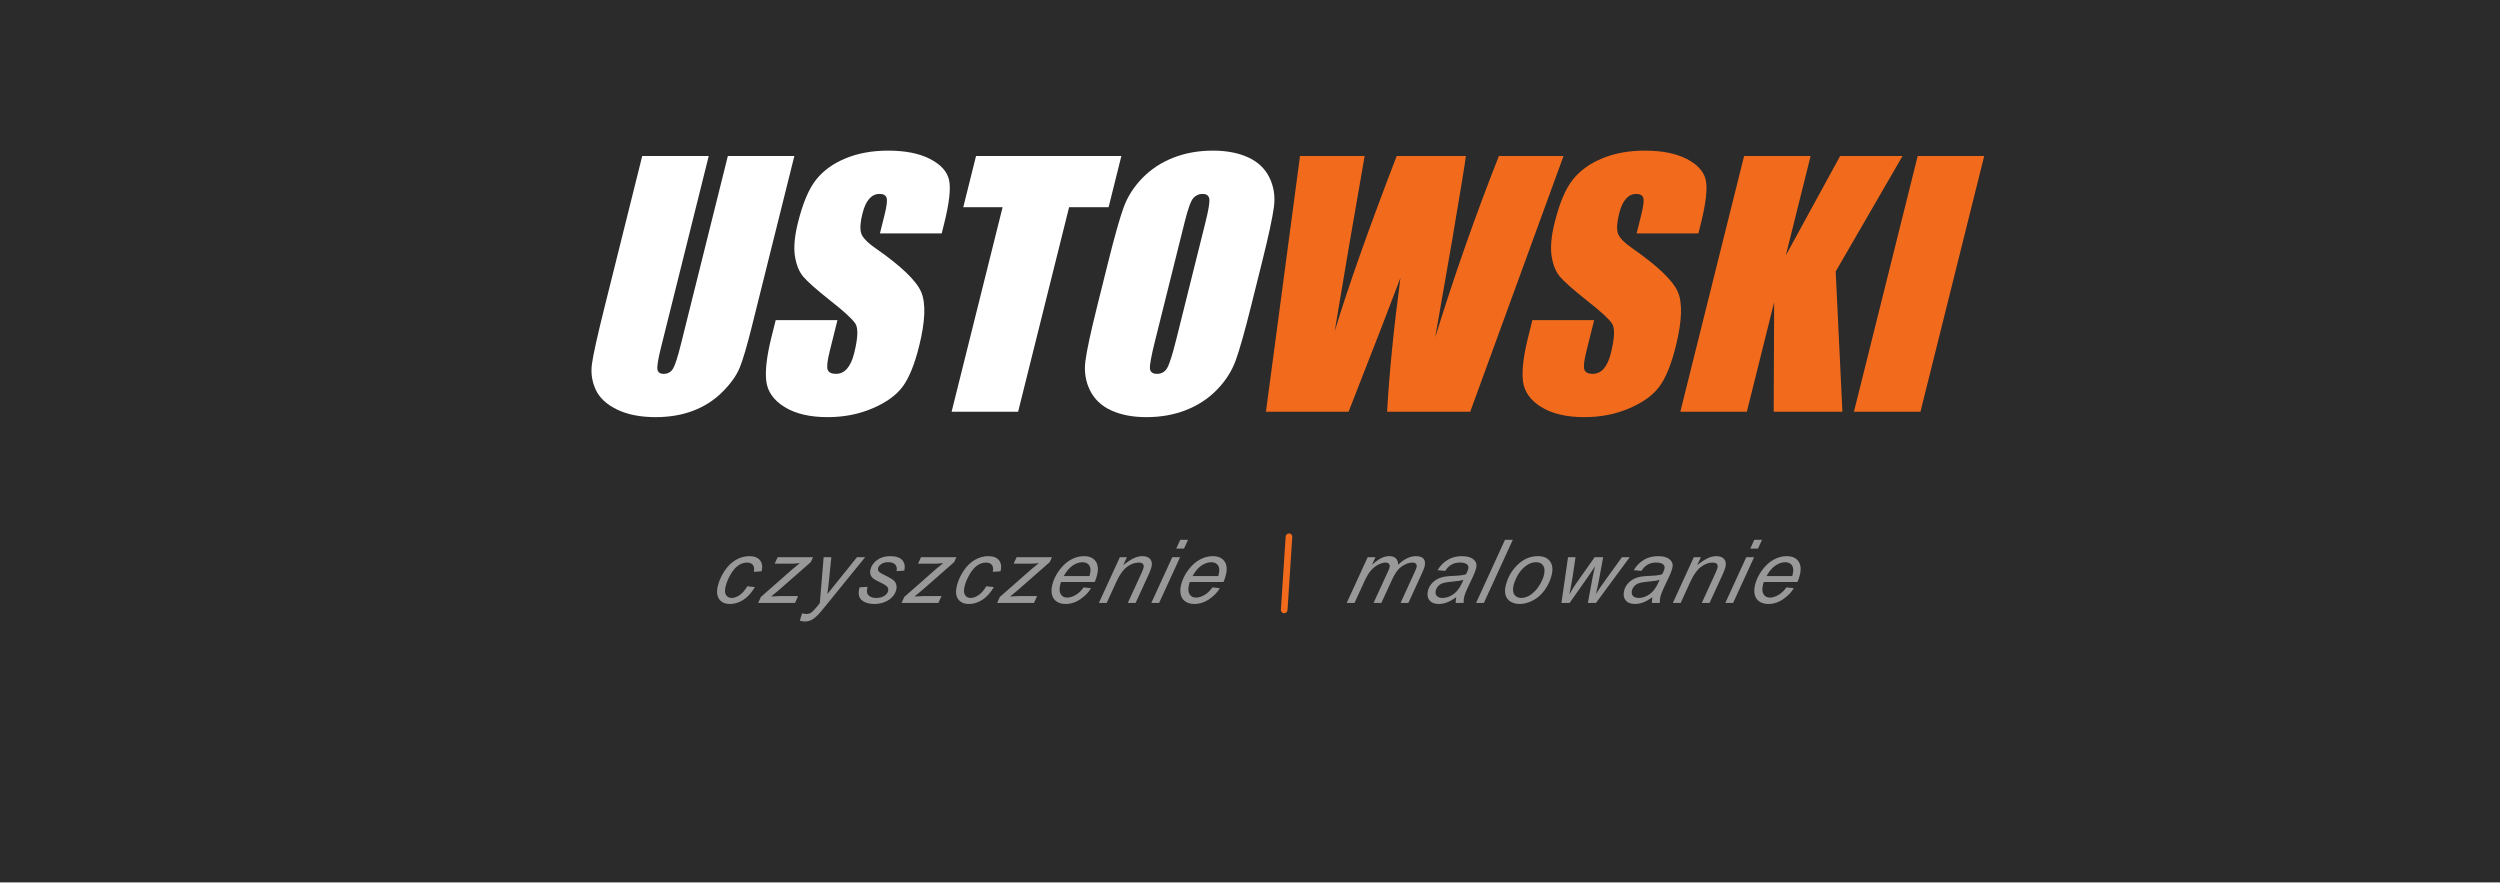
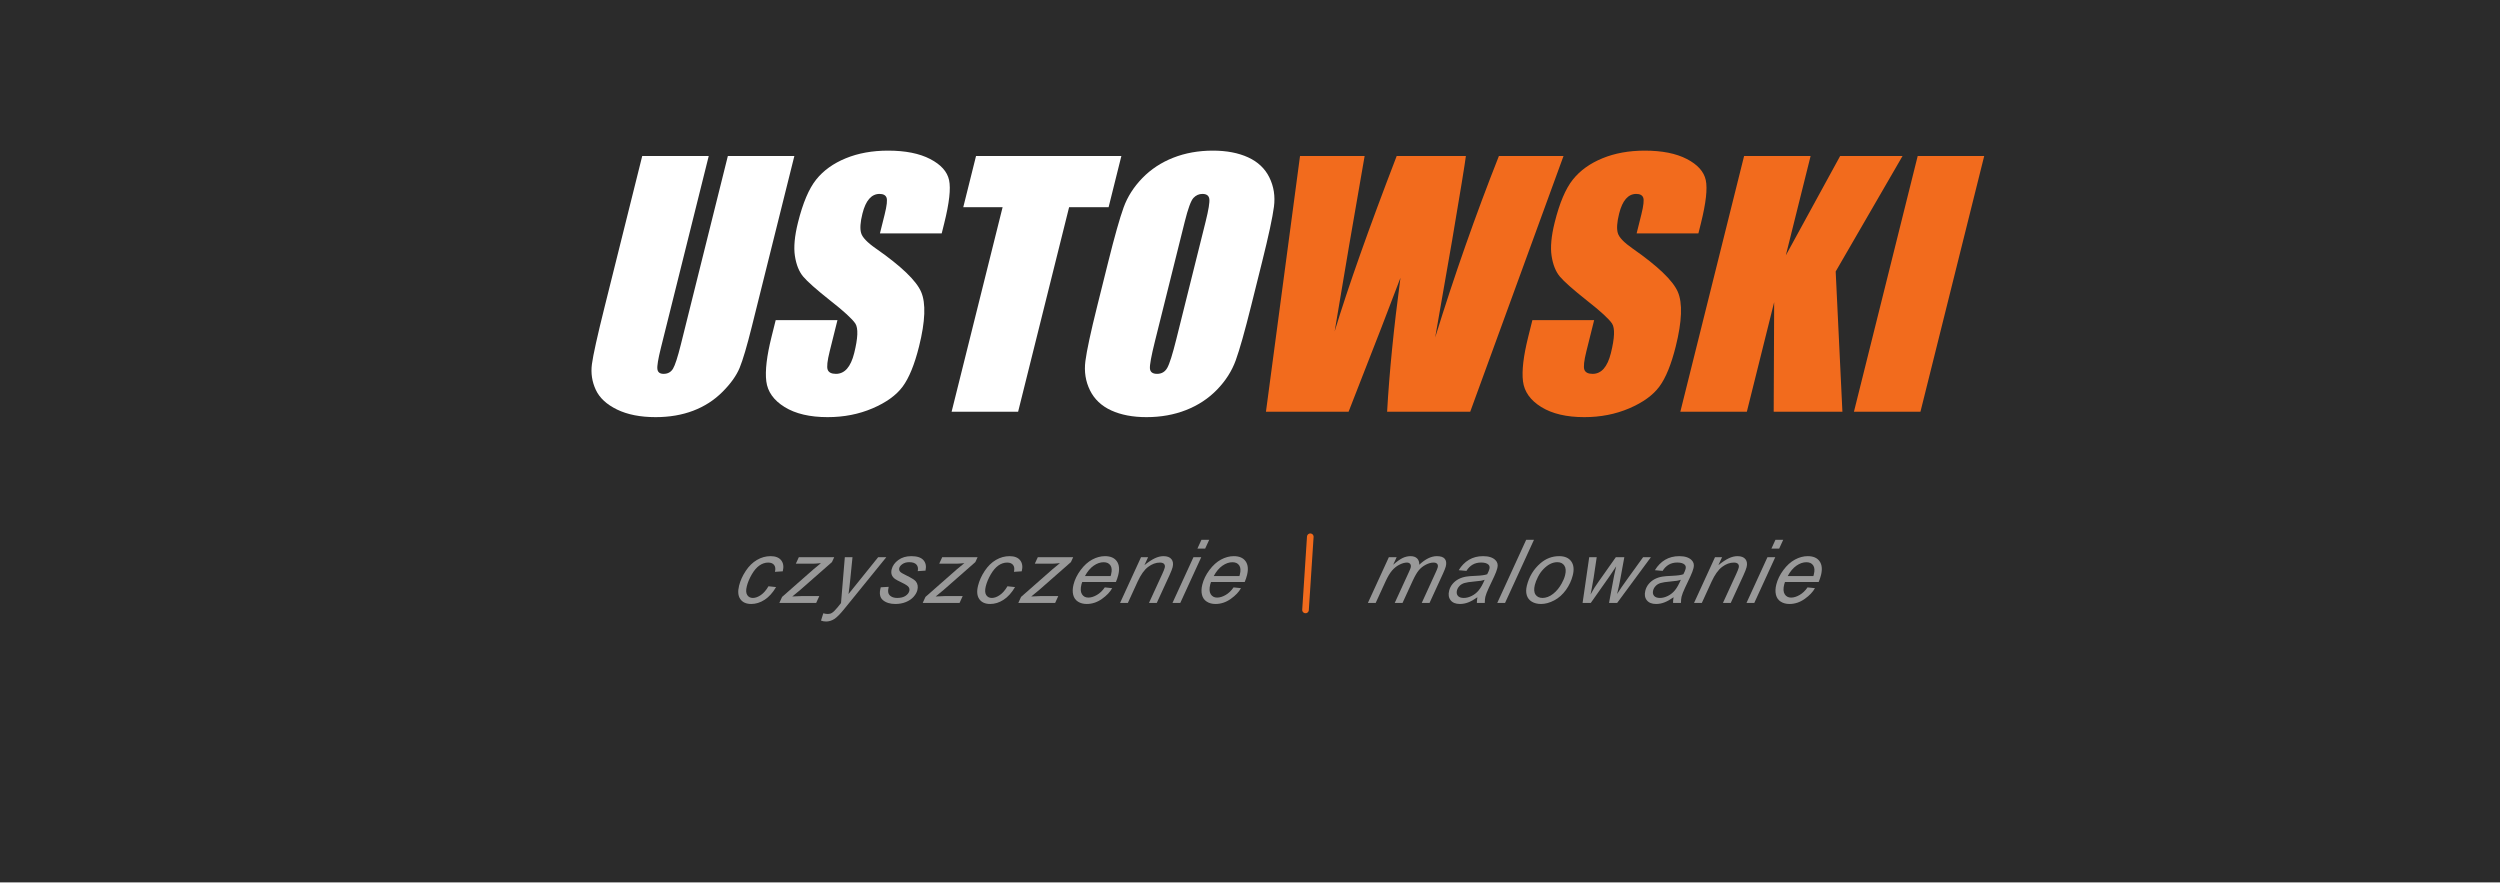
<svg xmlns="http://www.w3.org/2000/svg" viewBox="0 0 680 240">
  <rect width="680" height="240" fill="#2b2b2b" />
  <path d="M1041 1619V537Q1041 353 1029.0 278.5Q1017 204 958.0 125.5Q899 47 802.5 6.5Q706 -34 575 -34Q430 -34 319.0 14.0Q208 62 153.0 139.0Q98 216 88.0 301.5Q78 387 78 661V1619H499V405Q499 299 510.5 269.5Q522 240 557 240Q597 240 608.5 272.5Q620 305 620 426V1619Z" transform="matrix(0.042969,0,0.010713,-0.042969,153.99,112.00)" fill="#ffffff" />
  <path d="M976 1129H585V1249Q585 1333 570.0 1356.0Q555 1379 520 1379Q482 1379 462.5 1348.0Q443 1317 443 1254Q443 1173 465 1132Q486 1091 584 1033Q865 866 938 759Q1011 652 1011 414Q1011 241 970.5 159.0Q930 77 814.0 21.5Q698 -34 544 -34Q375 -34 255.5 30.0Q136 94 99.0 193.0Q62 292 62 474V580H453V383Q453 292 469.5 266.0Q486 240 528 240Q570 240 590.5 273.0Q611 306 611 371Q611 514 572 558Q532 602 375 705Q218 809 167.0 856.0Q116 903 82.5 986.0Q49 1069 49 1198Q49 1384 96.5 1470.0Q144 1556 250.0 1604.5Q356 1653 506 1653Q670 1653 785.5 1600.0Q901 1547 938.5 1466.5Q976 1386 976 1193Z" transform="matrix(0.042969,0,0.010713,-0.042969,202.11,112.00)" fill="#ffffff" />
  <path d="M932 1619V1295H682V0H261V1295H12V1619Z" transform="matrix(0.042969,0,0.010713,-0.042969,247.62,112.00)" fill="#ffffff" />
  <path d="M1046 671Q1046 427 1034.5 325.5Q1023 224 962.5 140.0Q902 56 799.0 11.0Q696 -34 559 -34Q429 -34 325.5 8.5Q222 51 159.0 136.0Q96 221 84.0 321.0Q72 421 72 671V948Q72 1192 83.5 1293.5Q95 1395 155.5 1479.0Q216 1563 319.0 1608.0Q422 1653 559 1653Q689 1653 792.5 1610.5Q896 1568 959.0 1483.0Q1022 1398 1034.0 1298.0Q1046 1198 1046 948ZM625 1203Q625 1316 612.5 1347.5Q600 1379 561 1379Q528 1379 510.5 1353.5Q493 1328 493 1203V447Q493 306 504.5 273.0Q516 240 558 240Q601 240 613.0 278.0Q625 316 625 459Z" transform="matrix(0.042969,0,0.010713,-0.042969,288.18,112.00)" fill="#ffffff" />
  <path d="M1668 1619 1481 0H955Q883 373 828 848Q803 645 711 0H188L0 1619H409L452 1054L496 509Q519 932 612 1619H1050Q1059 1548 1096 1085L1142 470Q1177 1057 1259 1619Z" transform="matrix(0.042969,0,0.010713,-0.042969,336.26,112.00)" fill="#f26b1d" />
  <path d="M976 1129H585V1249Q585 1333 570.0 1356.0Q555 1379 520 1379Q482 1379 462.5 1348.0Q443 1317 443 1254Q443 1173 465 1132Q486 1091 584 1033Q865 866 938 759Q1011 652 1011 414Q1011 241 970.5 159.0Q930 77 814.0 21.5Q698 -34 544 -34Q375 -34 255.5 30.0Q136 94 99.0 193.0Q62 292 62 474V580H453V383Q453 292 469.5 266.0Q486 240 528 240Q570 240 590.5 273.0Q611 306 611 371Q611 514 572 558Q532 602 375 705Q218 809 167.0 856.0Q116 903 82.5 986.0Q49 1069 49 1198Q49 1384 96.5 1470.0Q144 1556 250.0 1604.5Q356 1653 506 1653Q670 1653 785.5 1600.0Q901 1547 938.5 1466.5Q976 1386 976 1193Z" transform="matrix(0.042969,0,0.010713,-0.042969,407.93,112.00)" fill="#f26b1d" />
  <path d="M1087 1619 846 888 1110 0H675L505 694V0H84V1619H505V990L692 1619Z" transform="matrix(0.042969,0,0.010713,-0.042969,453.44,112.00)" fill="#f26b1d" />
  <path d="M505 1619V0H84V1619Z" transform="matrix(0.042969,0,0.010713,-0.042969,500.66,112.00)" fill="#f26b1d" />
-   <path d="M801 387 982 368Q914 169 788.5 72.5Q663 -24 503 -24Q330 -24 222.5 88.0Q115 200 115 401Q115 575 184.0 743.0Q253 911 381.5 998.5Q510 1086 675 1086Q846 1086 946.0 989.5Q1046 893 1046 734L868 722Q867 823 809.5 880.0Q752 937 658 937Q549 937 469.0 868.0Q389 799 343.5 658.5Q298 518 298 388Q298 252 358.0 184.0Q418 116 506 116Q594 116 674.5 183.0Q755 250 801 387Z" transform="matrix(0.011719,0,0.002922,-0.011719,192.75,164.00)" fill="#999999" />
-   <path d="M40 0 69 140 640 783Q701 851 776 924Q647 911 591 911H196L228 1062H1049L1025 948L449 301Q400 246 303 150Q454 159 510 159H928L895 0Z" transform="matrix(0.011719,0,0.002922,-0.011719,205.75,164.00)" fill="#999999" />
-   <path d="M0 -410 11 -240Q67 -256 120 -256Q175 -256 209 -231Q253 -198 305 -107L363 -3L186 1062H364L444 525Q468 366 485 207L960 1062H1149L472 -141Q374 -317 298.0 -374.0Q222 -431 123 -431Q60 -431 0 -410Z" transform="matrix(0.011719,0,0.002922,-0.011719,218.75,164.00)" fill="#999999" />
-   <path d="M85 363 266 374Q266 296 290.0 241.0Q314 186 378.5 151.0Q443 116 529 116Q649 116 709.0 164.0Q769 212 769 277Q769 324 733 366Q696 408 552.5 469.5Q409 531 369 556Q302 597 268.0 652.5Q234 708 234 780Q234 906 334.0 996.0Q434 1086 614 1086Q814 1086 918.5 993.5Q1023 901 1027 750L850 738Q846 834 782.0 890.0Q718 946 601 946Q507 946 455.0 903.0Q403 860 403 810Q403 760 448 722Q478 696 603 642Q811 552 865 500Q951 417 951 298Q951 219 902.5 143.0Q854 67 754.5 21.5Q655 -24 520 -24Q336 -24 207 67Q78 158 85 363Z" transform="matrix(0.011719,0,0.002922,-0.011719,231.75,164.00)" fill="#999999" />
-   <path d="M40 0 69 140 640 783Q701 851 776 924Q647 911 591 911H196L228 1062H1049L1025 948L449 301Q400 246 303 150Q454 159 510 159H928L895 0Z" transform="matrix(0.011719,0,0.002922,-0.011719,244.75,164.00)" fill="#999999" />
-   <path d="M801 387 982 368Q914 169 788.5 72.5Q663 -24 503 -24Q330 -24 222.5 88.0Q115 200 115 401Q115 575 184.0 743.0Q253 911 381.5 998.5Q510 1086 675 1086Q846 1086 946.0 989.5Q1046 893 1046 734L868 722Q867 823 809.5 880.0Q752 937 658 937Q549 937 469.0 868.0Q389 799 343.5 658.5Q298 518 298 388Q298 252 358.0 184.0Q418 116 506 116Q594 116 674.5 183.0Q755 250 801 387Z" transform="matrix(0.011719,0,0.002922,-0.011719,257.75,164.00)" fill="#999999" />
-   <path d="M40 0 69 140 640 783Q701 851 776 924Q647 911 591 911H196L228 1062H1049L1025 948L449 301Q400 246 303 150Q454 159 510 159H928L895 0Z" transform="matrix(0.011719,0,0.002922,-0.011719,270.75,164.00)" fill="#999999" />
-   <path d="M848 361 1024 343Q986 212 849.5 94.0Q713 -24 524 -24Q406 -24 307.5 30.5Q209 85 157.5 189.0Q106 293 106 426Q106 600 186.5 763.5Q267 927 395.0 1006.5Q523 1086 672 1086Q862 1086 975.5 968.0Q1089 850 1089 646Q1089 568 1075 486H293Q289 455 289 430Q289 281 357.5 202.5Q426 124 525 124Q618 124 708.0 185.0Q798 246 848 361ZM322 624H918Q919 652 919 664Q919 800 851.0 872.5Q783 945 676 945Q560 945 464.5 865.0Q369 785 322 624Z" transform="matrix(0.011719,0,0.002922,-0.011719,283.75,164.00)" fill="#999999" />
-   <path d="M68 0 290 1062H454L415 877Q522 986 615.0 1036.0Q708 1086 805 1086Q934 1086 1007.5 1016.0Q1081 946 1081 829Q1081 770 1055 643L920 0H739L880 673Q901 771 901 818Q901 871 864.5 904.0Q828 937 759 937Q620 937 511.5 837.0Q403 737 352 494L249 0Z" transform="matrix(0.011719,0,0.002922,-0.011719,298.10,164.00)" fill="#999999" />
-   <path d="M325 1261 368 1466H548L505 1261ZM61 0 283 1062H464L242 0Z" transform="matrix(0.011719,0,0.002922,-0.011719,312.44,164.00)" fill="#999999" />
-   <path d="M848 361 1024 343Q986 212 849.5 94.0Q713 -24 524 -24Q406 -24 307.5 30.5Q209 85 157.5 189.0Q106 293 106 426Q106 600 186.5 763.5Q267 927 395.0 1006.5Q523 1086 672 1086Q862 1086 975.5 968.0Q1089 850 1089 646Q1089 568 1075 486H293Q289 455 289 430Q289 281 357.5 202.5Q426 124 525 124Q618 124 708.0 185.0Q798 246 848 361ZM322 624H918Q919 652 919 664Q919 800 851.0 872.5Q783 945 676 945Q560 945 464.5 865.0Q369 785 322 624Z" transform="matrix(0.011719,0,0.002922,-0.011719,318.78,164.00)" fill="#999999" />
-   <line x1="350.6" y1="146.0" x2="349.3" y2="165.9" stroke="#f26b1d" stroke-width="1.8" stroke-linecap="round" />
-   <path d="M67 0 289 1062H470L433 887Q534 1000 613.5 1043.0Q693 1086 786 1086Q885 1086 951.5 1033.5Q1018 981 1039 887Q1120 987 1209.5 1036.5Q1299 1086 1398 1086Q1531 1086 1597.5 1023.0Q1664 960 1664 846Q1664 797 1641 684L1498 0H1317L1463 702Q1482 788 1482 825Q1482 877 1449.0 907.0Q1416 937 1356 937Q1275 937 1191.0 888.0Q1107 839 1060.5 759.5Q1014 680 979 515L871 0H690L840 717Q856 790 856 821Q856 873 823.5 905.0Q791 937 739 937Q662 937 577.5 888.0Q493 839 440.0 751.5Q387 664 353 502L248 0Z" transform="matrix(0.011719,0,0.002922,-0.011719,365.52,164.00)" fill="#999999" />
-   <path d="M784 132Q690 51 603.0 13.5Q516 -24 417 -24Q270 -24 180.0 62.5Q90 149 90 284Q90 373 130.5 441.5Q171 510 238.0 551.5Q305 593 402 611Q463 623 633.5 630.0Q804 637 878 666Q899 740 899 789Q899 852 853 888Q790 938 669 938Q555 938 482.5 887.5Q410 837 377 744L194 760Q250 918 371.5 1002.0Q493 1086 678 1086Q875 1086 990 992Q1078 922 1078 810Q1078 725 1053 613L994 349Q966 223 966 144Q966 94 988 0H805Q790 52 784 132ZM851 538Q813 523 769.5 515.0Q726 507 624 498Q466 484 401.0 462.5Q336 441 303.0 394.0Q270 347 270 290Q270 214 322.5 165.0Q375 116 472 116Q562 116 645.0 163.5Q728 211 776.0 296.0Q824 381 851 538Z" transform="matrix(0.011719,0,0.002922,-0.011719,386.52,164.00)" fill="#999999" />
-   <path d="M54 0 360 1466H541L235 0Z" transform="matrix(0.011719,0,0.002922,-0.011719,400.86,164.00)" fill="#999999" />
-   <path d="M100 403Q100 714 283 918Q434 1086 679 1086Q871 1086 988.5 966.0Q1106 846 1106 642Q1106 459 1032.0 301.5Q958 144 821.5 60.0Q685 -24 534 -24Q410 -24 308.5 29.0Q207 82 153.5 179.0Q100 276 100 403ZM281 421Q281 271 353.0 193.5Q425 116 536 116Q594 116 651.0 139.5Q708 163 757.0 211.0Q806 259 840.5 320.5Q875 382 896 453Q927 552 927 643Q927 787 854.5 866.5Q782 946 672 946Q587 946 517.0 905.5Q447 865 390.5 787.0Q334 709 307.5 605.5Q281 502 281 421Z" transform="matrix(0.011719,0,0.002922,-0.011719,407.20,164.00)" fill="#999999" />
-   <path d="M270 0 159 1062H333L381 585L400 317Q402 287 406 196Q436 298 457.0 352.5Q478 407 524 508L777 1062H974L1009 531Q1017 410 1019 208Q1069 342 1182 580L1410 1062H1591L1072 0H884L844 623Q840 681 838 849Q797 742 741 618L460 0Z" transform="matrix(0.011719,0,0.002922,-0.011719,421.54,164.00)" fill="#999999" />
-   <path d="M784 132Q690 51 603.0 13.5Q516 -24 417 -24Q270 -24 180.0 62.5Q90 149 90 284Q90 373 130.5 441.5Q171 510 238.0 551.5Q305 593 402 611Q463 623 633.5 630.0Q804 637 878 666Q899 740 899 789Q899 852 853 888Q790 938 669 938Q555 938 482.5 887.5Q410 837 377 744L194 760Q250 918 371.5 1002.0Q493 1086 678 1086Q875 1086 990 992Q1078 922 1078 810Q1078 725 1053 613L994 349Q966 223 966 144Q966 94 988 0H805Q790 52 784 132ZM851 538Q813 523 769.5 515.0Q726 507 624 498Q466 484 401.0 462.5Q336 441 303.0 394.0Q270 347 270 290Q270 214 322.5 165.0Q375 116 472 116Q562 116 645.0 163.5Q728 211 776.0 296.0Q824 381 851 538Z" transform="matrix(0.011719,0,0.002922,-0.011719,439.88,164.00)" fill="#999999" />
-   <path d="M68 0 290 1062H454L415 877Q522 986 615.0 1036.0Q708 1086 805 1086Q934 1086 1007.5 1016.0Q1081 946 1081 829Q1081 770 1055 643L920 0H739L880 673Q901 771 901 818Q901 871 864.5 904.0Q828 937 759 937Q620 937 511.5 837.0Q403 737 352 494L249 0Z" transform="matrix(0.011719,0,0.002922,-0.011719,454.22,164.00)" fill="#999999" />
-   <path d="M325 1261 368 1466H548L505 1261ZM61 0 283 1062H464L242 0Z" transform="matrix(0.011719,0,0.002922,-0.011719,468.57,164.00)" fill="#999999" />
-   <path d="M848 361 1024 343Q986 212 849.5 94.0Q713 -24 524 -24Q406 -24 307.5 30.5Q209 85 157.5 189.0Q106 293 106 426Q106 600 186.5 763.5Q267 927 395.0 1006.5Q523 1086 672 1086Q862 1086 975.5 968.0Q1089 850 1089 646Q1089 568 1075 486H293Q289 455 289 430Q289 281 357.5 202.5Q426 124 525 124Q618 124 708.0 185.0Q798 246 848 361ZM322 624H918Q919 652 919 664Q919 800 851.0 872.5Q783 945 676 945Q560 945 464.5 865.0Q369 785 322 624Z" transform="matrix(0.011719,0,0.002922,-0.011719,474.90,164.00)" fill="#999999" />
+   <path d="M801 387 982 368Q914 169 788.5 72.5Q663 -24 503 -24Q330 -24 222.5 88.0Q115 200 115 401Q115 575 184.0 743.0Q253 911 381.5 998.5Q510 1086 675 1086Q846 1086 946.0 989.5Q1046 893 1046 734L868 722Q867 823 809.5 880.0Q752 937 658 937Q549 937 469.0 868.0Q389 799 343.5 658.5Q298 518 298 388Q298 252 358.0 184.0Q418 116 506 116Q594 116 674.5 183.0Q755 250 801 387Z" transform="matrix(0.011719,0,0.002922,-0.011719,198.51,164.00)" fill="#999999" />
+   <path d="M40 0 69 140 640 783Q701 851 776 924Q647 911 591 911H196L228 1062H1049L1025 948L449 301Q400 246 303 150Q454 159 510 159H928L895 0Z" transform="matrix(0.011719,0,0.002922,-0.011719,211.51,164.00)" fill="#999999" />
+   <path d="M0 -410 11 -240Q67 -256 120 -256Q175 -256 209 -231Q253 -198 305 -107L363 -3L186 1062H364L444 525Q468 366 485 207L960 1062H1149L472 -141Q374 -317 298.0 -374.0Q222 -431 123 -431Q60 -431 0 -410Z" transform="matrix(0.011719,0,0.002922,-0.011719,224.51,164.00)" fill="#999999" />
+   <path d="M85 363 266 374Q266 296 290.0 241.0Q314 186 378.5 151.0Q443 116 529 116Q649 116 709.0 164.0Q769 212 769 277Q769 324 733 366Q696 408 552.5 469.5Q409 531 369 556Q302 597 268.0 652.5Q234 708 234 780Q234 906 334.0 996.0Q434 1086 614 1086Q814 1086 918.5 993.5Q1023 901 1027 750L850 738Q846 834 782.0 890.0Q718 946 601 946Q507 946 455.0 903.0Q403 860 403 810Q403 760 448 722Q478 696 603 642Q811 552 865 500Q951 417 951 298Q951 219 902.5 143.0Q854 67 754.5 21.5Q655 -24 520 -24Q336 -24 207 67Q78 158 85 363Z" transform="matrix(0.011719,0,0.002922,-0.011719,237.51,164.00)" fill="#999999" />
+   <path d="M40 0 69 140 640 783Q701 851 776 924Q647 911 591 911H196L228 1062H1049L1025 948L449 301Q400 246 303 150Q454 159 510 159H928L895 0Z" transform="matrix(0.011719,0,0.002922,-0.011719,250.51,164.00)" fill="#999999" />
+   <path d="M801 387 982 368Q914 169 788.5 72.5Q663 -24 503 -24Q330 -24 222.5 88.0Q115 200 115 401Q115 575 184.0 743.0Q253 911 381.5 998.5Q510 1086 675 1086Q846 1086 946.0 989.5Q1046 893 1046 734L868 722Q867 823 809.5 880.0Q752 937 658 937Q549 937 469.0 868.0Q389 799 343.5 658.5Q298 518 298 388Q298 252 358.0 184.0Q418 116 506 116Q594 116 674.5 183.0Q755 250 801 387Z" transform="matrix(0.011719,0,0.002922,-0.011719,263.51,164.00)" fill="#999999" />
+   <path d="M40 0 69 140 640 783Q701 851 776 924Q647 911 591 911H196L228 1062H1049L1025 948L449 301Q400 246 303 150Q454 159 510 159H928L895 0Z" transform="matrix(0.011719,0,0.002922,-0.011719,276.51,164.00)" fill="#999999" />
+   <path d="M848 361 1024 343Q986 212 849.5 94.0Q713 -24 524 -24Q406 -24 307.5 30.5Q209 85 157.5 189.0Q106 293 106 426Q106 600 186.5 763.5Q267 927 395.0 1006.5Q523 1086 672 1086Q862 1086 975.5 968.0Q1089 850 1089 646Q1089 568 1075 486H293Q289 455 289 430Q289 281 357.5 202.5Q426 124 525 124Q618 124 708.0 185.0Q798 246 848 361ZM322 624H918Q919 652 919 664Q919 800 851.0 872.5Q783 945 676 945Q560 945 464.5 865.0Q369 785 322 624Z" transform="matrix(0.011719,0,0.002922,-0.011719,289.51,164.00)" fill="#999999" />
+   <path d="M68 0 290 1062H454L415 877Q522 986 615.0 1036.0Q708 1086 805 1086Q934 1086 1007.5 1016.0Q1081 946 1081 829Q1081 770 1055 643L920 0H739L880 673Q901 771 901 818Q901 871 864.5 904.0Q828 937 759 937Q620 937 511.5 837.0Q403 737 352 494L249 0Z" transform="matrix(0.011719,0,0.002922,-0.011719,303.86,164.00)" fill="#999999" />
+   <path d="M325 1261 368 1466H548L505 1261ZM61 0 283 1062H464L242 0Z" transform="matrix(0.011719,0,0.002922,-0.011719,318.20,164.00)" fill="#999999" />
+   <path d="M848 361 1024 343Q986 212 849.5 94.0Q713 -24 524 -24Q406 -24 307.5 30.5Q209 85 157.5 189.0Q106 293 106 426Q106 600 186.5 763.5Q267 927 395.0 1006.5Q523 1086 672 1086Q862 1086 975.5 968.0Q1089 850 1089 646Q1089 568 1075 486H293Q289 455 289 430Q289 281 357.5 202.5Q426 124 525 124Q618 124 708.0 185.0Q798 246 848 361ZM322 624H918Q919 652 919 664Q919 800 851.0 872.5Q783 945 676 945Q560 945 464.5 865.0Q369 785 322 624Z" transform="matrix(0.011719,0,0.002922,-0.011719,324.54,164.00)" fill="#999999" />
+   <line x1="356.4" y1="146.0" x2="355.1" y2="165.9" stroke="#f26b1d" stroke-width="1.8" stroke-linecap="round" />
+   <path d="M67 0 289 1062H470L433 887Q534 1000 613.5 1043.0Q693 1086 786 1086Q885 1086 951.5 1033.5Q1018 981 1039 887Q1120 987 1209.5 1036.5Q1299 1086 1398 1086Q1531 1086 1597.5 1023.0Q1664 960 1664 846Q1664 797 1641 684L1498 0H1317L1463 702Q1482 788 1482 825Q1482 877 1449.0 907.0Q1416 937 1356 937Q1275 937 1191.0 888.0Q1107 839 1060.5 759.5Q1014 680 979 515L871 0H690L840 717Q856 790 856 821Q856 873 823.5 905.0Q791 937 739 937Q662 937 577.5 888.0Q493 839 440.0 751.5Q387 664 353 502L248 0Z" transform="matrix(0.011719,0,0.002922,-0.011719,371.28,164.00)" fill="#999999" />
+   <path d="M784 132Q690 51 603.0 13.5Q516 -24 417 -24Q270 -24 180.0 62.5Q90 149 90 284Q90 373 130.5 441.5Q171 510 238.0 551.5Q305 593 402 611Q463 623 633.5 630.0Q804 637 878 666Q899 740 899 789Q899 852 853 888Q790 938 669 938Q555 938 482.5 887.5Q410 837 377 744L194 760Q250 918 371.5 1002.0Q493 1086 678 1086Q875 1086 990 992Q1078 922 1078 810Q1078 725 1053 613L994 349Q966 223 966 144Q966 94 988 0H805Q790 52 784 132ZM851 538Q813 523 769.5 515.0Q726 507 624 498Q466 484 401.0 462.5Q336 441 303.0 394.0Q270 347 270 290Q270 214 322.5 165.0Q375 116 472 116Q562 116 645.0 163.5Q728 211 776.0 296.0Q824 381 851 538Z" transform="matrix(0.011719,0,0.002922,-0.011719,392.28,164.00)" fill="#999999" />
+   <path d="M54 0 360 1466H541L235 0Z" transform="matrix(0.011719,0,0.002922,-0.011719,406.62,164.00)" fill="#999999" />
+   <path d="M100 403Q100 714 283 918Q434 1086 679 1086Q871 1086 988.5 966.0Q1106 846 1106 642Q1106 459 1032.0 301.5Q958 144 821.5 60.0Q685 -24 534 -24Q410 -24 308.5 29.0Q207 82 153.5 179.0Q100 276 100 403ZM281 421Q281 271 353.0 193.5Q425 116 536 116Q594 116 651.0 139.5Q708 163 757.0 211.0Q806 259 840.5 320.5Q875 382 896 453Q927 552 927 643Q927 787 854.5 866.5Q782 946 672 946Q587 946 517.0 905.5Q447 865 390.5 787.0Q334 709 307.5 605.5Q281 502 281 421Z" transform="matrix(0.011719,0,0.002922,-0.011719,412.96,164.00)" fill="#999999" />
+   <path d="M270 0 159 1062H333L381 585L400 317Q402 287 406 196Q436 298 457.0 352.5Q478 407 524 508L777 1062H974L1009 531Q1017 410 1019 208Q1069 342 1182 580L1410 1062H1591L1072 0H884L844 623Q840 681 838 849Q797 742 741 618L460 0Z" transform="matrix(0.011719,0,0.002922,-0.011719,427.30,164.00)" fill="#999999" />
+   <path d="M784 132Q690 51 603.0 13.5Q516 -24 417 -24Q270 -24 180.0 62.5Q90 149 90 284Q90 373 130.5 441.5Q171 510 238.0 551.5Q305 593 402 611Q463 623 633.5 630.0Q804 637 878 666Q899 740 899 789Q899 852 853 888Q790 938 669 938Q555 938 482.5 887.5Q410 837 377 744L194 760Q250 918 371.5 1002.0Q493 1086 678 1086Q875 1086 990 992Q1078 922 1078 810Q1078 725 1053 613L994 349Q966 223 966 144Q966 94 988 0H805Q790 52 784 132ZM851 538Q813 523 769.5 515.0Q726 507 624 498Q466 484 401.0 462.5Q336 441 303.0 394.0Q270 347 270 290Q270 214 322.5 165.0Q375 116 472 116Q562 116 645.0 163.5Q728 211 776.0 296.0Q824 381 851 538Z" transform="matrix(0.011719,0,0.002922,-0.011719,445.64,164.00)" fill="#999999" />
+   <path d="M68 0 290 1062H454L415 877Q522 986 615.0 1036.0Q708 1086 805 1086Q934 1086 1007.5 1016.0Q1081 946 1081 829Q1081 770 1055 643L920 0H739L880 673Q901 771 901 818Q901 871 864.5 904.0Q828 937 759 937Q620 937 511.5 837.0Q403 737 352 494L249 0Z" transform="matrix(0.011719,0,0.002922,-0.011719,459.98,164.00)" fill="#999999" />
+   <path d="M325 1261 368 1466H548L505 1261ZM61 0 283 1062H464L242 0Z" transform="matrix(0.011719,0,0.002922,-0.011719,474.33,164.00)" fill="#999999" />
+   <path d="M848 361 1024 343Q986 212 849.5 94.0Q713 -24 524 -24Q406 -24 307.5 30.5Q209 85 157.5 189.0Q106 293 106 426Q106 600 186.5 763.5Q267 927 395.0 1006.5Q523 1086 672 1086Q862 1086 975.5 968.0Q1089 850 1089 646Q1089 568 1075 486H293Q289 455 289 430Q289 281 357.5 202.5Q426 124 525 124Q618 124 708.0 185.0Q798 246 848 361ZM322 624H918Q919 652 919 664Q919 800 851.0 872.5Q783 945 676 945Q560 945 464.5 865.0Q369 785 322 624Z" transform="matrix(0.011719,0,0.002922,-0.011719,480.66,164.00)" fill="#999999" />
</svg>
